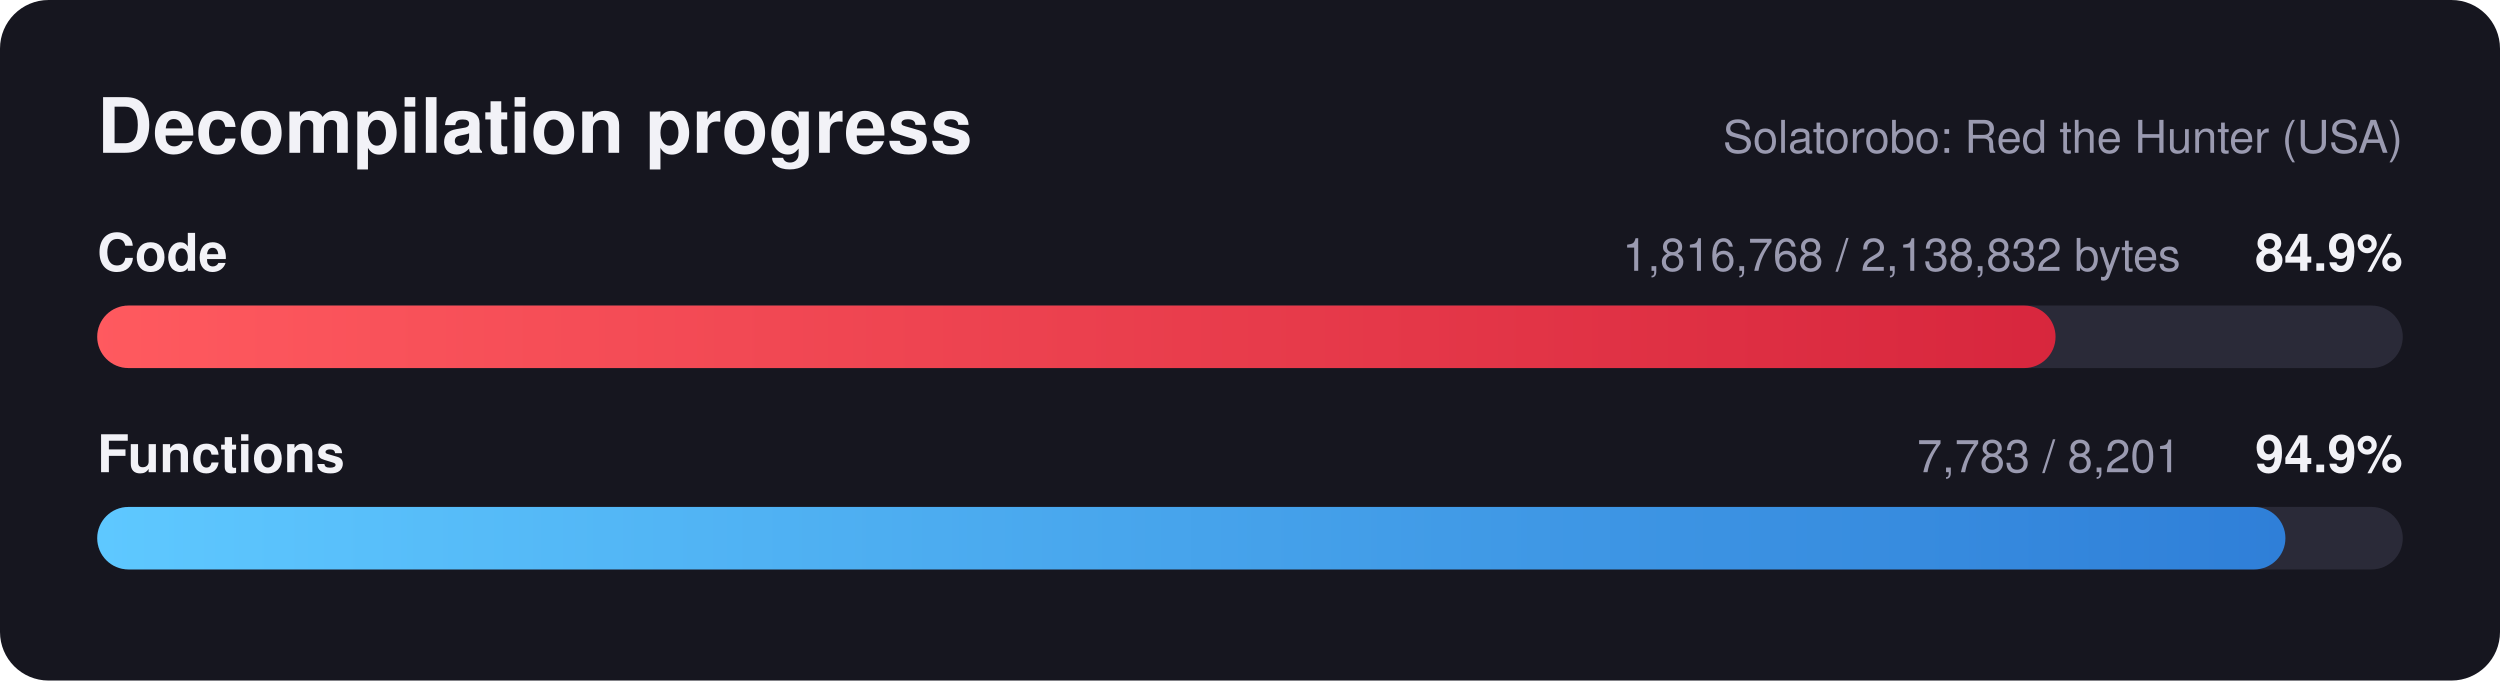
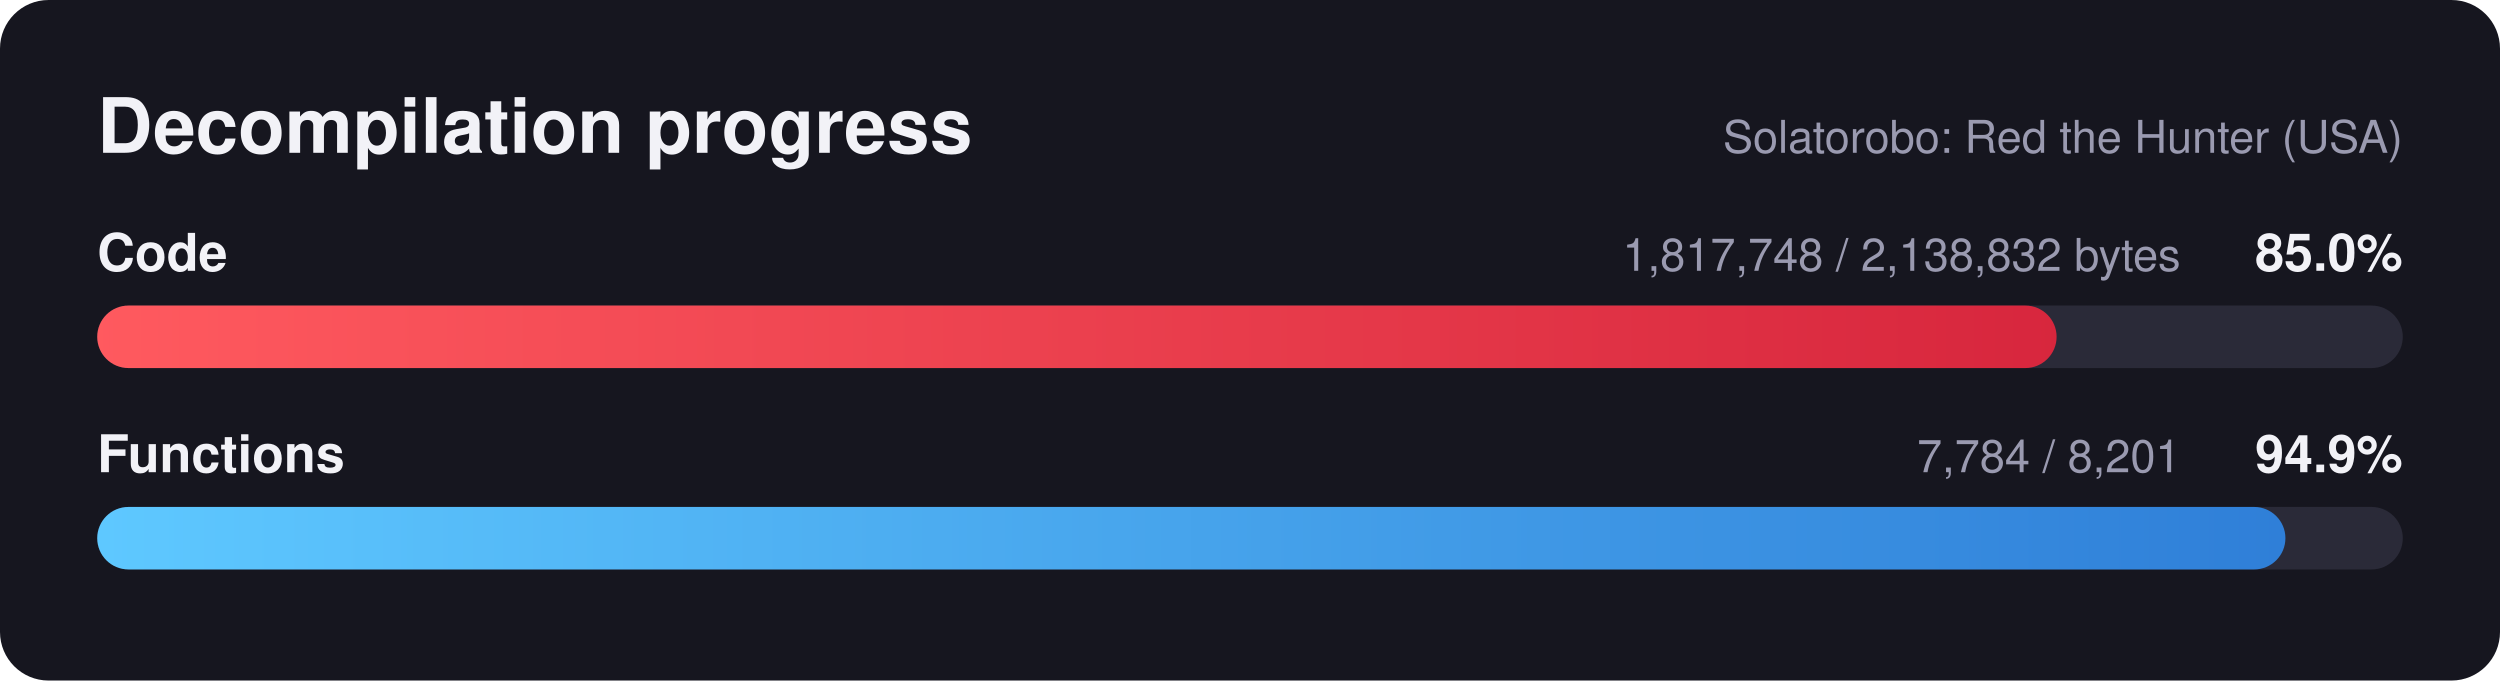
<svg xmlns="http://www.w3.org/2000/svg" width="720" height="196" viewBox="0 0 720 196" font-family="Segoe UI, Helvetica, Arial, sans-serif">
  <defs>
    <linearGradient id="red" x1="0" x2="1" y1="0" y2="0">
      <stop offset="0" stop-color="#ff5a5f" />
      <stop offset="1" stop-color="#d7263d" />
    </linearGradient>
    <linearGradient id="blue" x1="0" x2="1" y1="0" y2="0">
      <stop offset="0" stop-color="#5ec8ff" />
      <stop offset="1" stop-color="#2f7fd8" />
    </linearGradient>
  </defs>
  <rect width="720" height="196" rx="14" fill="#16161f" />
  <text x="28" y="44" fill="#f2f2f7" font-size="22" font-weight="700">Decompilation progress</text>
  <text x="692" y="44" fill="#9a9ab0" font-size="13" text-anchor="end">Solatorobo: Red the Hunter (USA)</text>
  <text x="28" y="78" fill="#f2f2f7" font-size="15" font-weight="600">Code</text>
-   <text x="692" y="78" fill="#f2f2f7" font-size="15" font-weight="700" text-anchor="end">84.9%</text>
-   <text x="628" y="78" fill="#9a9ab0" font-size="13" text-anchor="end">1,816,768 / 2,138,832 bytes</text>
+   <text x="692" y="78" fill="#f2f2f7" font-size="15" font-weight="700" text-anchor="end">85.0%</text>
+   <text x="628" y="78" fill="#9a9ab0" font-size="13" text-anchor="end">1,817,748 / 2,138,832 bytes</text>
  <rect x="28" y="88" width="664" height="18" rx="9.0" fill="#2a2a38" />
-   <rect x="28" y="88" width="564.0" height="18" rx="9.0" fill="url(#red)" />
+   <rect x="28" y="88" width="564.3" height="18" rx="9.0" fill="url(#red)" />
  <text x="28" y="136" fill="#f2f2f7" font-size="15" font-weight="600">Functions</text>
  <text x="692" y="136" fill="#f2f2f7" font-size="15" font-weight="700" text-anchor="end">94.9%</text>
-   <text x="628" y="136" fill="#9a9ab0" font-size="13" text-anchor="end">7,783 / 8,201</text>
+   <text x="628" y="136" fill="#9a9ab0" font-size="13" text-anchor="end">7,784 / 8,201</text>
  <rect x="28" y="146" width="664" height="18" rx="9.0" fill="#2a2a38" />
  <rect x="28" y="146" width="630.2" height="18" rx="9.0" fill="url(#blue)" />
</svg>
